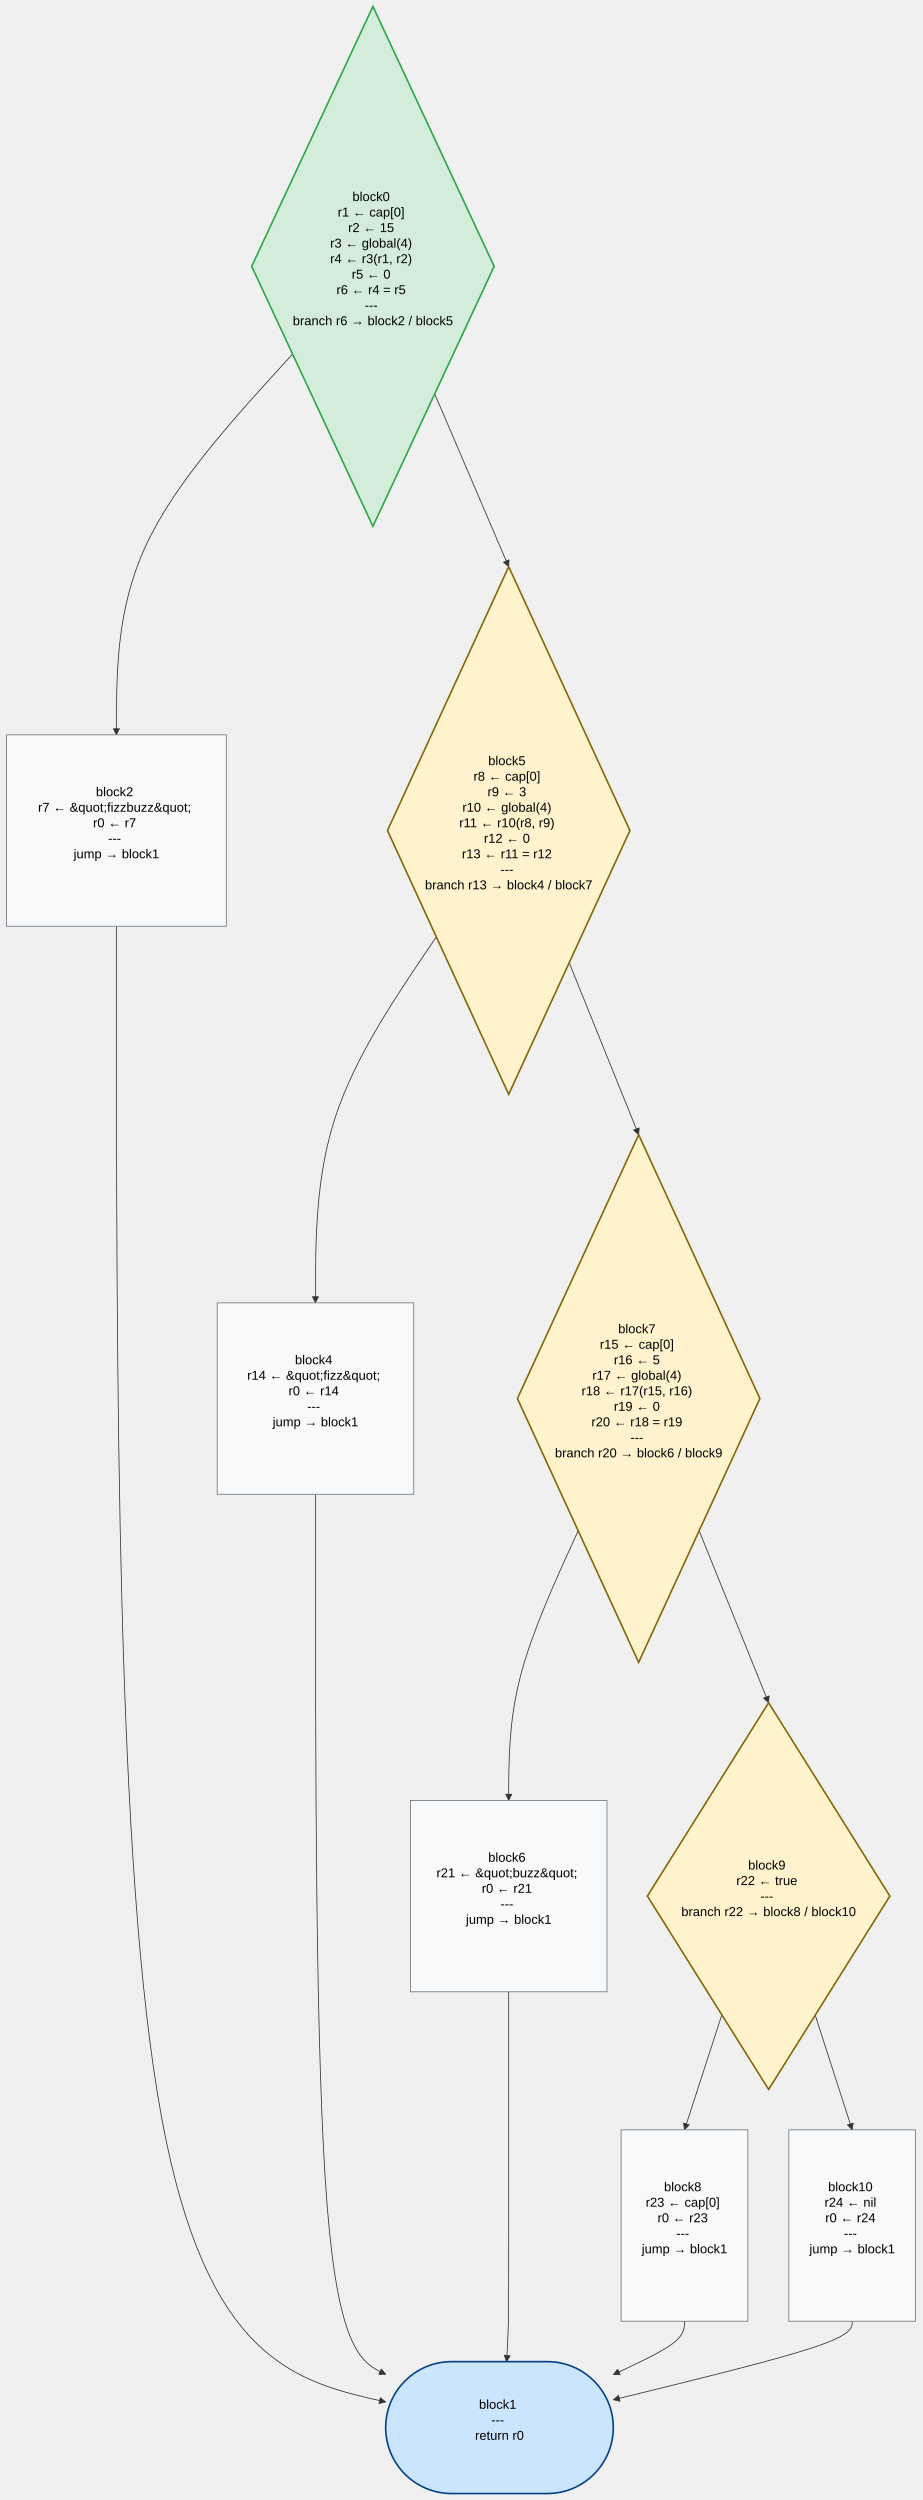
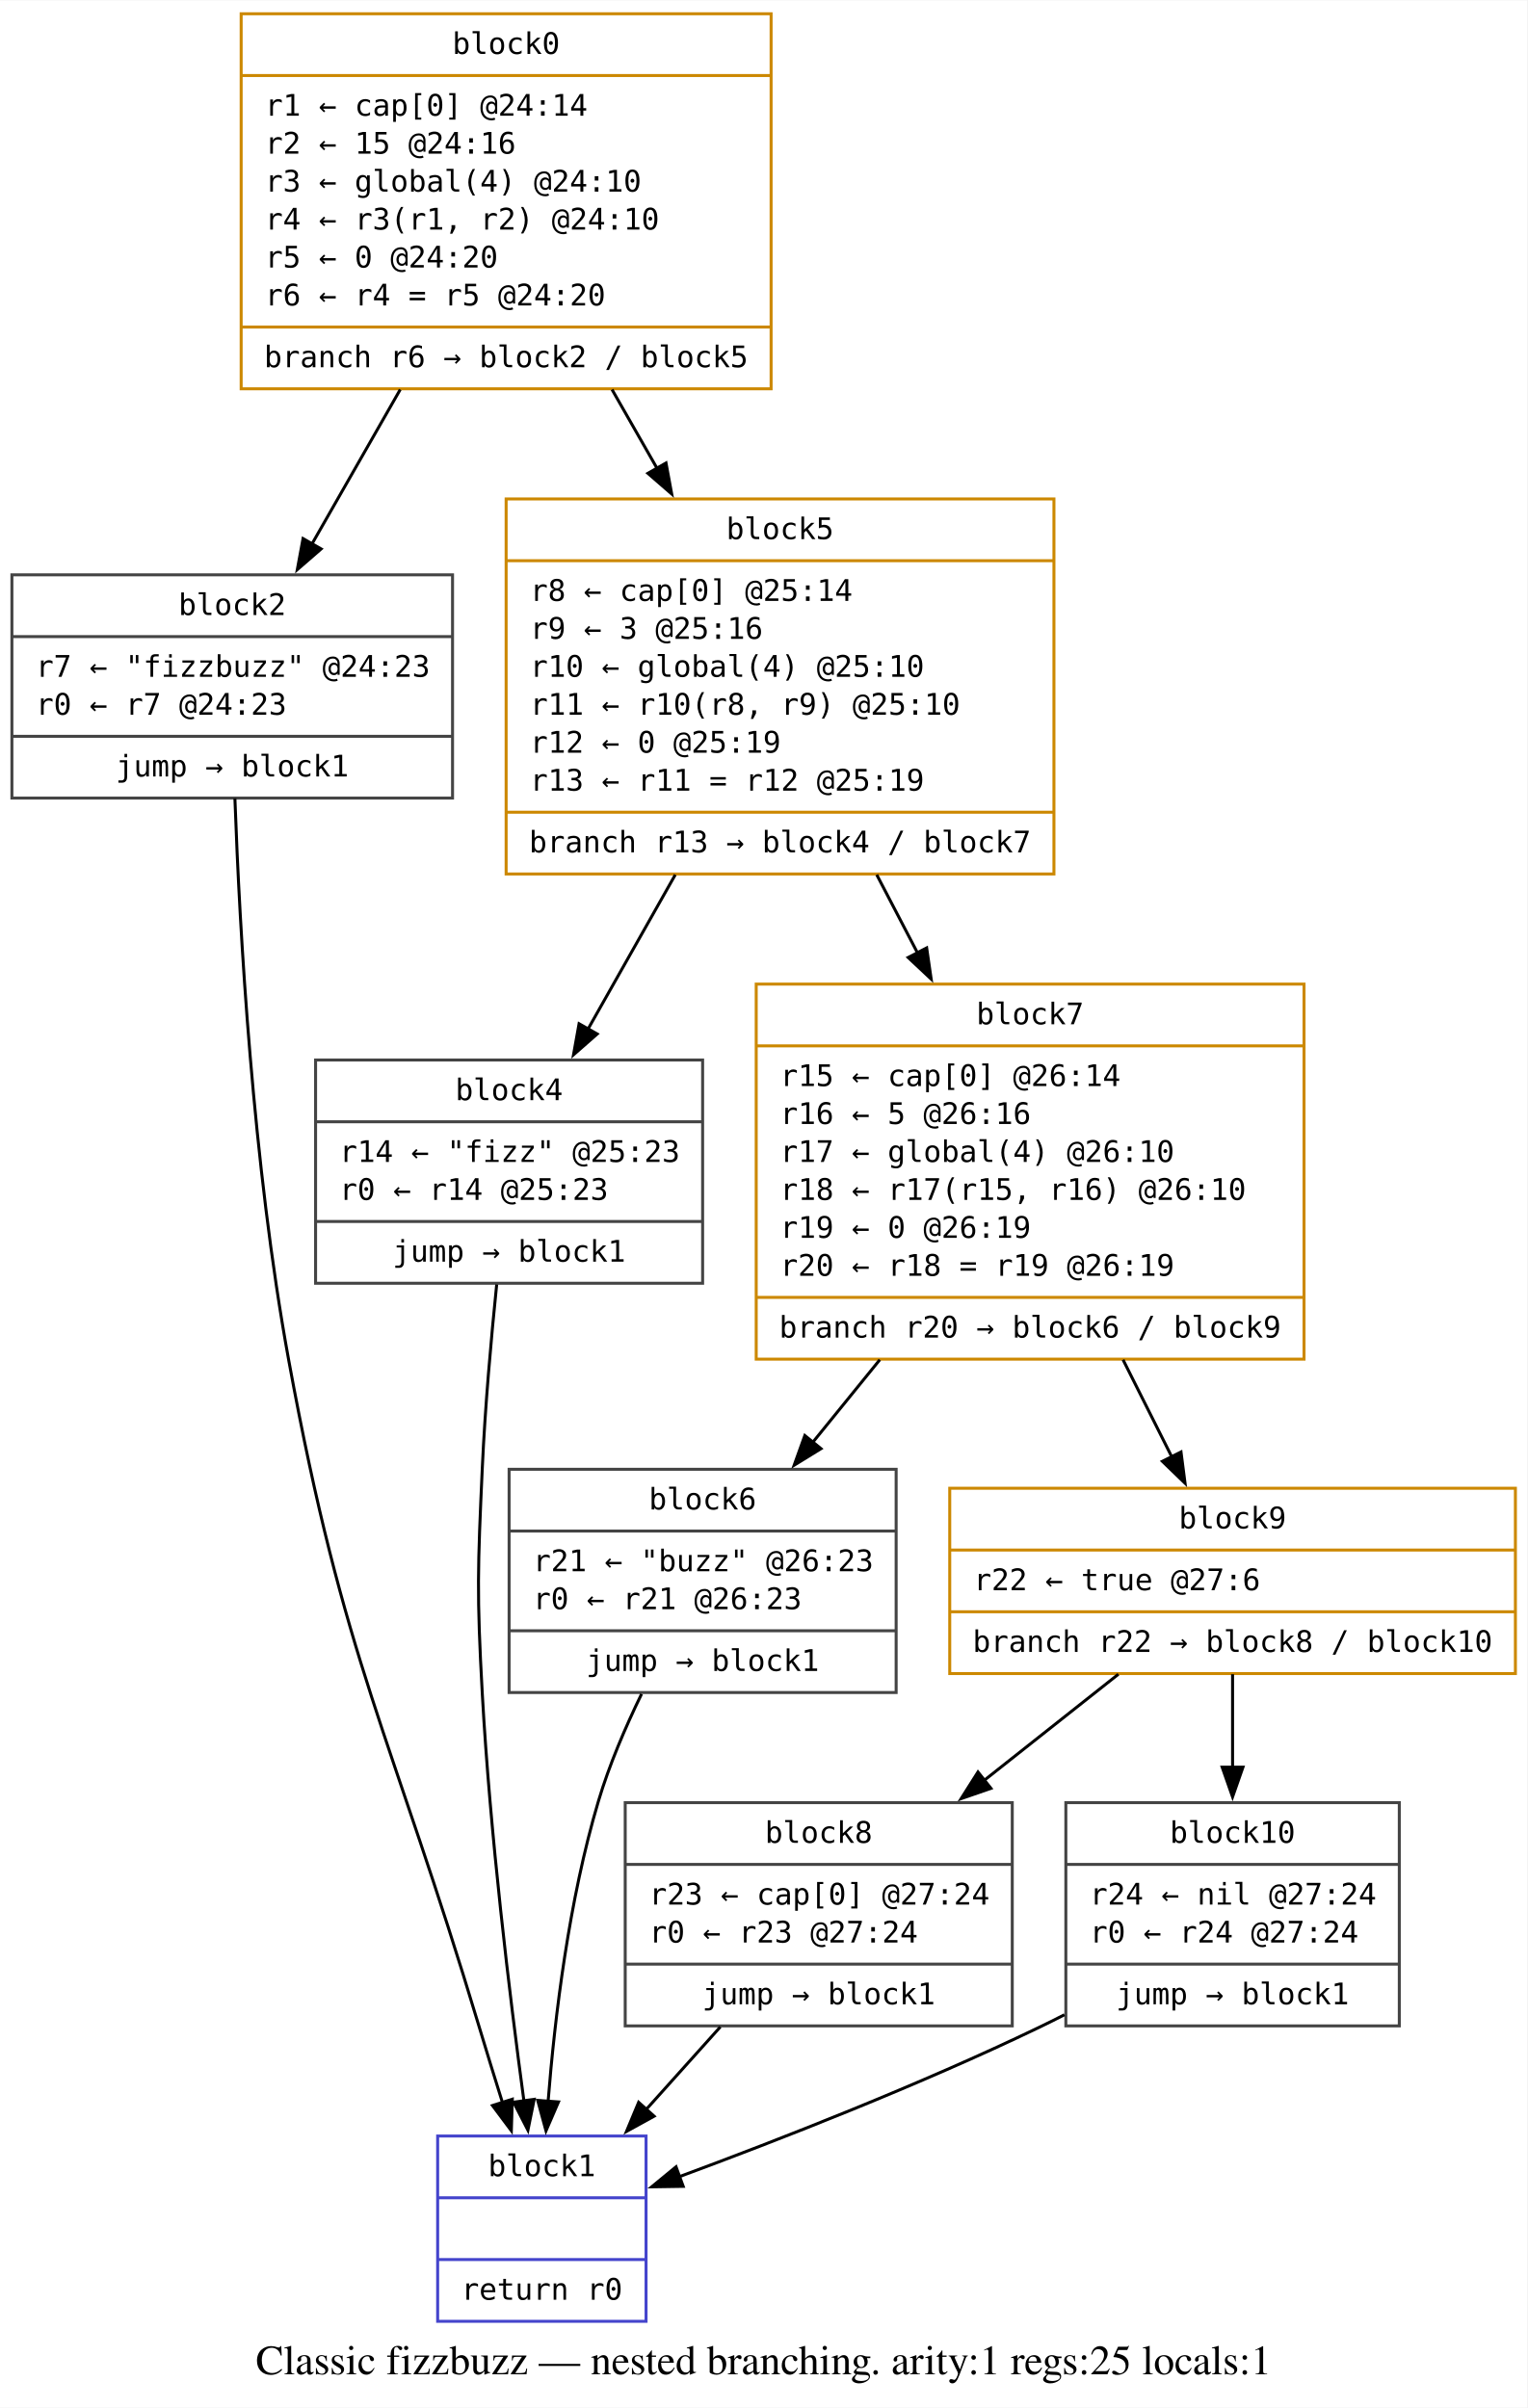
- <svg xmlns="http://www.w3.org/2000/svg" width="1140.8" height="3093.2" viewBox="-8 -8 1140.8 3093.2" class="mermaid">
-   <style>
- 
- .mermaid {
-   font-family: trebuchet ms, verdana, arial, sans-serif;
-   font-size: 16px;
- }
- 
- .node rect,
- .node polygon,
- .node circle,
- .node ellipse,
- .node path {
-   fill: #ECECFF;
-   stroke: #9370DB;
-   stroke-width: 1px;
- }
- 
- .node line {
-   stroke: #9370DB;
-   stroke-width: 1px;
- }
- 
- .node .label {
-   fill: #333333;
- }
- 
- .node text {
-   fill: #333333;
-   font-family: trebuchet ms, verdana, arial, sans-serif;
-   font-size: 16px;
- }
- 
- .edge-path {
-   fill: none;
-   stroke: #333333;
-   stroke-width: 1px;
- }
- 
- .edge-label {
-   fill: #333333;
-   font-family: trebuchet ms, verdana, arial, sans-serif;
- }
- 
- .edge-label-bg {
-   fill: rgba(232, 232, 232, 0.8);
- }
- 
- .subgraph {
-   fill: #ffffde;
-   stroke: #aaaa33;
-   stroke-width: 1px;
- }
- 
- .subgraph-title {
-   fill: #333333;
-   font-weight: bold;
- }
- 
- .cluster rect {
-   fill: #ffffde;
-   stroke: #aaaa33;
-   stroke-width: 1px;
-   rx: 5px;
-   ry: 5px;
- }
- 
- .cluster-label {
-   fill: #333333;
-   font-family: trebuchet ms, verdana, arial, sans-serif;
-   font-size: 16px;
-   font-weight: bold;
- }
- 
- marker path {
-   fill: #333333;
-   stroke: #333333;
- }
- 
-   </style>
-   <defs>
-     <marker id="arrow_point" viewBox="0 0 10 10" refX="10" refY="5" markerWidth="8" markerHeight="8" orient="auto" markerUnits="userSpaceOnUse">
-       <path d="M 0 0 L 10 5 L 0 10 z" />
-     </marker>
-     <marker id="arrow_point_start" viewBox="0 0 10 10" refX="4.5" refY="5" markerWidth="8" markerHeight="8" orient="auto" markerUnits="userSpaceOnUse">
-       <path d="M 0 5 L 10 10 L 10 0 z" />
-     </marker>
-     <marker id="arrow_cross" viewBox="0 0 11 11" refX="12" refY="5.2" markerWidth="11" markerHeight="11" orient="auto" markerUnits="userSpaceOnUse">
-       <path d="M 1 1 L 10 10 M 10 1 L 1 10" stroke-width="2" fill="none" />
-     </marker>
-     <marker id="arrow_cross_start" viewBox="0 0 11 11" refX="-1" refY="5.2" markerWidth="11" markerHeight="11" orient="auto" markerUnits="userSpaceOnUse">
-       <path d="M 1 1 L 10 10 M 10 1 L 1 10" fill="none" stroke-width="2" />
-     </marker>
-     <marker id="arrow_circle" viewBox="0 0 10 10" refX="11" refY="5" markerWidth="11" markerHeight="11" orient="auto" markerUnits="userSpaceOnUse">
-       <circle cx="5" cy="5" r="5" />
-     </marker>
-     <marker id="arrow_circle_start" viewBox="0 0 10 10" refX="-1" refY="5" markerWidth="11" markerHeight="11" orient="auto" markerUnits="userSpaceOnUse">
-       <circle cx="5" cy="5" r="5" />
-     </marker>
-   </defs>
-   <g class="root">
-     <g class="clusters">
- 
+ <svg xmlns="http://www.w3.org/2000/svg" width="513pt" height="809pt" viewBox="0.00 0.00 513.00 808.75">
+   <g id="graph0" class="graph" transform="scale(1 1) rotate(0) translate(4 804.75)">
+     <polygon fill="white" stroke="none" points="-4,4 -4,-804.75 509,-804.75 509,4 -4,4" />
+     <text text-anchor="middle" x="252.5" y="-7.2" font-family="Times,serif" font-size="14.00">Classic fizzbuzz — nested branching. arity:1 regs:25 locals:1</text>
+     <g id="node1" class="node">
+       <polygon fill="none" stroke="#cc8800" points="77,-674.25 77,-800.25 255,-800.25 255,-674.25 77,-674.25" />
+       <text text-anchor="middle" x="166" y="-786.75" font-family="monospace" font-size="10.00">block0</text>
+       <polyline fill="none" stroke="#cc8800" points="77,-779.5 255,-779.5" />
+       <text text-anchor="start" x="85" y="-766" font-family="monospace" font-size="10.00">r1 ← cap[0] @24:14</text>
+       <text text-anchor="start" x="85" y="-753.25" font-family="monospace" font-size="10.00">r2 ← 15 @24:16</text>
+       <text text-anchor="start" x="85" y="-740.5" font-family="monospace" font-size="10.00">r3 ← global(4) @24:10</text>
+       <text text-anchor="start" x="85" y="-727.75" font-family="monospace" font-size="10.00">r4 ← r3(r1, r2) @24:10</text>
+       <text text-anchor="start" x="85" y="-715" font-family="monospace" font-size="10.00">r5 ← 0 @24:20</text>
+       <text text-anchor="start" x="85" y="-702.25" font-family="monospace" font-size="10.00">r6 ← r4 = r5 @24:20</text>
+       <polyline fill="none" stroke="#cc8800" points="77,-695 255,-695" />
+       <text text-anchor="middle" x="166" y="-681.5" font-family="monospace" font-size="10.00">branch r6 → block2 / block5</text>
    </g>
-     <g class="edgePaths">
-       <g class="edge" id="edge-L-block0-block2-0">
-         <path d="M 354.02 430.12 C 281.35 509.48, 208.67 588.84, 172.34 667.35 C 136.00 745.87, 136.00 823.53, 136.00 901.20" class="edge-path" stroke-width="1" marker-end="url(#arrow_point)" fill="none" />
-       </g>
-       <g class="edge" id="edge-L-block0-block5-0">
-         <path d="M 529.84 479.31 L 621.40 693.20" class="edge-path" marker-end="url(#arrow_point)" fill="none" stroke-width="1" />
-       </g>
-       <g class="edge" id="edge-L-block2-block1-0">
-         <path d="M 136.00 1138.00 C 136.00 1721.67, 136.00 2305.33, 191.53 2609.66 C 247.07 2913.98, 358.13 2938.96, 469.20 2963.93" class="edge-path" fill="none" stroke-width="1" marker-end="url(#arrow_point)" />
-       </g>
-       <g class="edge" id="edge-L-block5-block4-0">
-         <path d="M 531.87 1151.18 C 482.01 1224.45, 432.16 1297.73, 407.23 1373.20 C 382.30 1448.67, 382.30 1526.33, 382.30 1604.00" class="edge-path" stroke-width="1" fill="none" marker-end="url(#arrow_point)" />
-       </g>
-       <g class="edge" id="edge-L-block5-block7-0">
-         <path d="M 696.24 1183.15 L 782.20 1396.00" class="edge-path" fill="none" stroke-width="1" marker-end="url(#arrow_point)" />
-       </g>
-       <g class="edge" id="edge-L-block4-block1-0">
-         <path d="M 382.30 1840.80 C 382.30 2190.20, 382.30 2539.60, 396.78 2721.08 C 411.27 2902.56, 440.23 2916.12, 469.20 2929.68" class="edge-path" fill="none" stroke-width="1" marker-end="url(#arrow_point)" />
-       </g>
-       <g class="edge" id="edge-L-block7-block6-0">
-         <path d="M 707.36 1885.95 C 678.71 1948.57, 650.05 2011.18, 635.73 2066.79 C 621.40 2122.40, 621.40 2171.00, 621.40 2219.60" class="edge-path" fill="none" marker-end="url(#arrow_point)" stroke-width="1" />
-       </g>
-       <g class="edge" id="edge-L-block7-block9-0">
-         <path d="M 857.04 1885.95 L 943.00 2098.80" class="edge-path" stroke-width="1" fill="none" marker-end="url(#arrow_point)" />
-       </g>
-       <g class="edge" id="edge-L-block6-block1-0">
-         <path d="M 621.40 2456.40 C 621.40 2505.00, 621.40 2553.60, 621.40 2601.80 C 621.40 2650.00, 621.40 2697.80, 621.40 2745.60 C 621.40 2793.40, 621.40 2841.20, 620.95 2869.27 C 619.62 2905.67, 618.73 2914.00, 618.73 2914.00" class="edge-path" fill="none" stroke-width="1" marker-end="url(#arrow_point)" />
-       </g>
-       <g class="edge" id="edge-L-block9-block8-0">
-         <path d="M 885.12 2484.90 L 838.90 2627.20" class="edge-path" stroke-width="1" marker-end="url(#arrow_point)" fill="none" />
-       </g>
-       <g class="edge" id="edge-L-block9-block10-0">
-         <path d="M 1000.64 2485.28 L 1046.40 2627.20" class="edge-path" fill="none" marker-end="url(#arrow_point)" stroke-width="1" />
-       </g>
-       <g class="edge" id="edge-L-block8-block1-0">
-         <path d="M 838.90 2864.00 C 838.90 2872.33, 838.90 2880.67, 824.22 2891.67 C 809.53 2902.68, 780.17 2916.35, 750.80 2930.03" class="edge-path" fill="none" stroke-width="1" marker-end="url(#arrow_point)" />
-       </g>
-       <g class="edge" id="edge-L-block10-block1-0">
-         <path d="M 1046.40 2864.00 C 1046.40 2872.33, 1046.40 2880.67, 997.13 2896.87 C 947.87 2913.07, 849.33 2937.14, 750.80 2961.21" class="edge-path" fill="none" marker-end="url(#arrow_point)" stroke-width="1" />
-       </g>
+     <g id="node2" class="node">
+       <polygon fill="none" stroke="#444444" points="0,-536.75 0,-611.75 148,-611.75 148,-536.75 0,-536.75" />
+       <text text-anchor="middle" x="74" y="-598.25" font-family="monospace" font-size="10.00">block2</text>
+       <polyline fill="none" stroke="#444444" points="0,-591 148,-591" />
+       <text text-anchor="start" x="8" y="-577.5" font-family="monospace" font-size="10.00">r7 ← "fizzbuzz" @24:23</text>
+       <text text-anchor="start" x="8" y="-564.75" font-family="monospace" font-size="10.00">r0 ← r7 @24:23</text>
+       <polyline fill="none" stroke="#444444" points="0,-557.5 148,-557.5" />
+       <text text-anchor="middle" x="74" y="-544" font-family="monospace" font-size="10.00">jump → block1</text>
    </g>
-     <g class="edgeLabels">
- 
+     <g id="edge1" class="edge">
+       <path fill="none" stroke="black" d="M130.43,-674C120.55,-656.71 109.99,-638.23 100.71,-621.99" />
+       <polygon fill="black" stroke="black" points="103.86,-620.46 95.86,-613.51 97.79,-623.93 103.86,-620.46" />
    </g>
-     <g class="nodes">
-       <g class="node" id="node-block0">
-         <polygon points="453.4,0 603.4,321.6 453.4,643.2 303.4,321.6" style="fill:#d4edda !important;stroke:#28a745 !important;stroke-width:2px !important" />
-         <text x="453.4" y="321.6" class="label" style="fill: #000000" text-anchor="middle" dominant-baseline="central">
-           <tspan x="453.4" y="321.6" dy="-5.4em">block0</tspan>
-           <tspan x="453.4" dy="1.2em" />
-           <tspan x="453.4" dy="1.2em">r1 ← cap[0]</tspan>
-           <tspan x="453.4" dy="1.2em">r2 ← 15</tspan>
-           <tspan x="453.4" dy="1.2em">r3 ← global(4)</tspan>
-           <tspan x="453.4" dy="1.2em">r4 ← r3(r1, r2)</tspan>
-           <tspan x="453.4" dy="1.2em">r5 ← 0</tspan>
-           <tspan x="453.4" dy="1.2em">r6 ← r4 = r5</tspan>
-           <tspan x="453.4" dy="1.2em">---</tspan>
-           <tspan x="453.4" dy="1.2em">branch r6 → block2 / block5</tspan>
-         </text>
-       </g>
-       <g class="node" id="node-block1">
-         <path d="M 550.8 2914 H 669.2 A 81.6 81.6 0 0 1 669.2 3077.2 H 550.8 A 81.6 81.6 0 0 1 550.8 2914 Z" style="fill:#cce5ff !important;stroke:#004085 !important;stroke-width:2px !important" />
-         <text x="610" y="2995.6" class="label" style="fill: #000000" dominant-baseline="central" text-anchor="middle">
-           <tspan x="610" y="2995.6" dy="-1.8em">block1</tspan>
-           <tspan x="610" dy="1.2em" />
-           <tspan x="610" dy="1.2em">---</tspan>
-           <tspan x="610" dy="1.2em">return r0</tspan>
-         </text>
-       </g>
-       <g class="node" id="node-block10">
-         <rect x="968" y="2627.2" width="156.8" height="236.8" style="fill:#f8f9fa !important;stroke:#6c757d !important" />
-         <text x="1046.4" y="2745.6" class="label" style="fill: #000000" text-anchor="middle" dominant-baseline="central">
-           <tspan x="1046.4" y="2745.6" dy="-3em">block10</tspan>
-           <tspan x="1046.4" dy="1.2em" />
-           <tspan x="1046.4" dy="1.2em">r24 ← nil</tspan>
-           <tspan x="1046.4" dy="1.2em">r0 ← r24</tspan>
-           <tspan x="1046.4" dy="1.2em">---</tspan>
-           <tspan x="1046.4" dy="1.2em">jump → block1</tspan>
-         </text>
-       </g>
-       <g class="node" id="node-block2">
-         <rect x="0" y="901.2" width="272" height="236.8" style="fill:#f8f9fa !important;stroke:#6c757d !important" />
-         <text x="136" y="1019.6" class="label" dominant-baseline="central" style="fill: #000000" text-anchor="middle">
-           <tspan x="136" y="1019.6" dy="-3em">block2</tspan>
-           <tspan x="136" dy="1.2em" />
-           <tspan x="136" dy="1.2em">r7 ← &amp;quot;fizzbuzz&amp;quot;</tspan>
-           <tspan x="136" dy="1.2em">r0 ← r7</tspan>
-           <tspan x="136" dy="1.2em">---</tspan>
-           <tspan x="136" dy="1.2em">jump → block1</tspan>
-         </text>
-       </g>
-       <g class="node" id="node-block4">
-         <rect x="260.7" y="1604" width="243.2" height="236.8" style="fill:#f8f9fa !important;stroke:#6c757d !important" />
-         <text x="382.3" y="1722.4" class="label" style="fill: #000000" dominant-baseline="central" text-anchor="middle">
-           <tspan x="382.3" y="1722.4" dy="-3em">block4</tspan>
-           <tspan x="382.3" dy="1.2em" />
-           <tspan x="382.3" dy="1.2em">r14 ← &amp;quot;fizz&amp;quot;</tspan>
-           <tspan x="382.3" dy="1.2em">r0 ← r14</tspan>
-           <tspan x="382.3" dy="1.2em">---</tspan>
-           <tspan x="382.3" dy="1.2em">jump → block1</tspan>
-         </text>
-       </g>
-       <g class="node" id="node-block5">
-         <polygon points="621.4,693.2 771.4,1019.6 621.4,1346 471.4,1019.6" style="fill:#fff3cd !important;stroke:#856404 !important;stroke-width:2px !important" />
-         <text x="621.4" y="1019.6" class="label" text-anchor="middle" dominant-baseline="central" style="fill: #000000">
-           <tspan x="621.4" y="1019.6" dy="-5.4em">block5</tspan>
-           <tspan x="621.4" dy="1.2em" />
-           <tspan x="621.4" dy="1.2em">r8 ← cap[0]</tspan>
-           <tspan x="621.4" dy="1.2em">r9 ← 3</tspan>
-           <tspan x="621.4" dy="1.2em">r10 ← global(4)</tspan>
-           <tspan x="621.4" dy="1.2em">r11 ← r10(r8, r9)</tspan>
-           <tspan x="621.4" dy="1.2em">r12 ← 0</tspan>
-           <tspan x="621.4" dy="1.2em">r13 ← r11 = r12</tspan>
-           <tspan x="621.4" dy="1.2em">---</tspan>
-           <tspan x="621.4" dy="1.2em">branch r13 → block4 / block7</tspan>
-         </text>
-       </g>
-       <g class="node" id="node-block6">
-         <rect x="499.8" y="2219.6" width="243.2" height="236.8" style="fill:#f8f9fa !important;stroke:#6c757d !important" />
-         <text x="621.4" y="2338" class="label" dominant-baseline="central" style="fill: #000000" text-anchor="middle">
-           <tspan x="621.4" y="2338" dy="-3em">block6</tspan>
-           <tspan x="621.4" dy="1.2em" />
-           <tspan x="621.4" dy="1.2em">r21 ← &amp;quot;buzz&amp;quot;</tspan>
-           <tspan x="621.4" dy="1.2em">r0 ← r21</tspan>
-           <tspan x="621.4" dy="1.2em">---</tspan>
-           <tspan x="621.4" dy="1.2em">jump → block1</tspan>
-         </text>
-       </g>
-       <g class="node" id="node-block7">
-         <polygon points="782.2,1396 932.2,1722.4 782.2,2048.8 632.2,1722.4" style="fill:#fff3cd !important;stroke:#856404 !important;stroke-width:2px !important" />
-         <text x="782.2" y="1722.4" class="label" style="fill: #000000" text-anchor="middle" dominant-baseline="central">
-           <tspan x="782.2" y="1722.4" dy="-5.4em">block7</tspan>
-           <tspan x="782.2" dy="1.2em" />
-           <tspan x="782.2" dy="1.2em">r15 ← cap[0]</tspan>
-           <tspan x="782.2" dy="1.2em">r16 ← 5</tspan>
-           <tspan x="782.2" dy="1.2em">r17 ← global(4)</tspan>
-           <tspan x="782.2" dy="1.2em">r18 ← r17(r15, r16)</tspan>
-           <tspan x="782.2" dy="1.2em">r19 ← 0</tspan>
-           <tspan x="782.2" dy="1.2em">r20 ← r18 = r19</tspan>
-           <tspan x="782.2" dy="1.2em">---</tspan>
-           <tspan x="782.2" dy="1.2em">branch r20 → block6 / block9</tspan>
-         </text>
-       </g>
-       <g class="node" id="node-block8">
-         <rect x="760.5" y="2627.2" width="156.8" height="236.8" style="fill:#f8f9fa !important;stroke:#6c757d !important" />
-         <text x="838.9" y="2745.6" class="label" text-anchor="middle" dominant-baseline="central" style="fill: #000000">
-           <tspan x="838.9" y="2745.6" dy="-3em">block8</tspan>
-           <tspan x="838.9" dy="1.2em" />
-           <tspan x="838.9" dy="1.2em">r23 ← cap[0]</tspan>
-           <tspan x="838.9" dy="1.2em">r0 ← r23</tspan>
-           <tspan x="838.9" dy="1.2em">---</tspan>
-           <tspan x="838.9" dy="1.2em">jump → block1</tspan>
-         </text>
-       </g>
-       <g class="node" id="node-block9">
-         <polygon points="943,2098.8 1093,2338 943,2577.2 793,2338" style="fill:#fff3cd !important;stroke:#856404 !important;stroke-width:2px !important" />
-         <text x="943" y="2338" class="label" text-anchor="middle" dominant-baseline="central" style="fill: #000000">
-           <tspan x="943" y="2338" dy="-2.4em">block9</tspan>
-           <tspan x="943" dy="1.2em" />
-           <tspan x="943" dy="1.2em">r22 ← true</tspan>
-           <tspan x="943" dy="1.2em">---</tspan>
-           <tspan x="943" dy="1.2em">branch r22 → block8 / block10</tspan>
-         </text>
-       </g>
+     <g id="node3" class="node">
+       <polygon fill="none" stroke="#cc8800" points="166,-511.25 166,-637.25 350,-637.25 350,-511.25 166,-511.25" />
+       <text text-anchor="middle" x="258" y="-623.75" font-family="monospace" font-size="10.00">block5</text>
+       <polyline fill="none" stroke="#cc8800" points="166,-616.5 350,-616.5" />
+       <text text-anchor="start" x="174" y="-603" font-family="monospace" font-size="10.00">r8 ← cap[0] @25:14</text>
+       <text text-anchor="start" x="174" y="-590.25" font-family="monospace" font-size="10.00">r9 ← 3 @25:16</text>
+       <text text-anchor="start" x="174" y="-577.5" font-family="monospace" font-size="10.00">r10 ← global(4) @25:10</text>
+       <text text-anchor="start" x="174" y="-564.75" font-family="monospace" font-size="10.00">r11 ← r10(r8, r9) @25:10</text>
+       <text text-anchor="start" x="174" y="-552" font-family="monospace" font-size="10.00">r12 ← 0 @25:19</text>
+       <text text-anchor="start" x="174" y="-539.25" font-family="monospace" font-size="10.00">r13 ← r11 = r12 @25:19</text>
+       <polyline fill="none" stroke="#cc8800" points="166,-532 350,-532" />
+       <text text-anchor="middle" x="258" y="-518.5" font-family="monospace" font-size="10.00">branch r13 → block4 / block7</text>
+     </g>
+     <g id="edge2" class="edge">
+       <path fill="none" stroke="black" d="M201.57,-674C206.53,-665.32 211.66,-656.35 216.71,-647.5" />
+       <polygon fill="black" stroke="black" points="219.7,-649.33 221.62,-638.91 213.62,-645.86 219.7,-649.33" />
+     </g>
+     <g id="node4" class="node">
+       <polygon fill="none" stroke="#4444cc" points="143,-25 143,-87.25 213,-87.25 213,-25 143,-25" />
+       <text text-anchor="middle" x="178" y="-73.75" font-family="monospace" font-size="10.00">block1</text>
+       <polyline fill="none" stroke="#4444cc" points="143,-66.5 213,-66.5" />
+       <text text-anchor="middle" x="178" y="-53" font-family="monospace" font-size="10.00"> </text>
+       <polyline fill="none" stroke="#4444cc" points="143,-45.75 213,-45.75" />
+       <text text-anchor="middle" x="178" y="-32.25" font-family="monospace" font-size="10.00">return r0</text>
+     </g>
+     <g id="edge3" class="edge">
+       <path fill="none" stroke="black" d="M74.9,-536.64C76.51,-491.79 80.93,-413.64 93,-347.75 111.66,-245.91 127.21,-222.91 157,-123.75 159.47,-115.51 162.19,-106.73 164.82,-98.33" />
+       <polygon fill="black" stroke="black" points="168.08,-99.62 167.75,-89.03 161.41,-97.51 168.08,-99.62" />
+     </g>
+     <g id="node5" class="node">
+       <polygon fill="none" stroke="#444444" points="102,-373.75 102,-448.75 232,-448.75 232,-373.75 102,-373.75" />
+       <text text-anchor="middle" x="167" y="-435.25" font-family="monospace" font-size="10.00">block4</text>
+       <polyline fill="none" stroke="#444444" points="102,-428 232,-428" />
+       <text text-anchor="start" x="110" y="-414.5" font-family="monospace" font-size="10.00">r14 ← "fizz" @25:23</text>
+       <text text-anchor="start" x="110" y="-401.75" font-family="monospace" font-size="10.00">r0 ← r14 @25:23</text>
+       <polyline fill="none" stroke="#444444" points="102,-394.5 232,-394.5" />
+       <text text-anchor="middle" x="167" y="-381" font-family="monospace" font-size="10.00">jump → block1</text>
+     </g>
+     <g id="edge4" class="edge">
+       <path fill="none" stroke="black" d="M222.82,-511C213.04,-493.71 202.6,-475.23 193.42,-458.99" />
+       <polygon fill="black" stroke="black" points="196.59,-457.5 188.63,-450.51 190.5,-460.94 196.59,-457.5" />
+     </g>
+     <g id="node6" class="node">
+       <polygon fill="none" stroke="#cc8800" points="250,-348.25 250,-474.25 434,-474.25 434,-348.25 250,-348.25" />
+       <text text-anchor="middle" x="342" y="-460.75" font-family="monospace" font-size="10.00">block7</text>
+       <polyline fill="none" stroke="#cc8800" points="250,-453.5 434,-453.5" />
+       <text text-anchor="start" x="258" y="-440" font-family="monospace" font-size="10.00">r15 ← cap[0] @26:14</text>
+       <text text-anchor="start" x="258" y="-427.25" font-family="monospace" font-size="10.00">r16 ← 5 @26:16</text>
+       <text text-anchor="start" x="258" y="-414.5" font-family="monospace" font-size="10.00">r17 ← global(4) @26:10</text>
+       <text text-anchor="start" x="258" y="-401.75" font-family="monospace" font-size="10.00">r18 ← r17(r15, r16) @26:10</text>
+       <text text-anchor="start" x="258" y="-389" font-family="monospace" font-size="10.00">r19 ← 0 @26:19</text>
+       <text text-anchor="start" x="258" y="-376.25" font-family="monospace" font-size="10.00">r20 ← r18 = r19 @26:19</text>
+       <polyline fill="none" stroke="#cc8800" points="250,-369 434,-369" />
+       <text text-anchor="middle" x="342" y="-355.5" font-family="monospace" font-size="10.00">branch r20 → block6 / block9</text>
+     </g>
+     <g id="edge5" class="edge">
+       <path fill="none" stroke="black" d="M290.48,-511C294.96,-502.42 299.59,-493.54 304.15,-484.79" />
+       <polygon fill="black" stroke="black" points="307.25,-486.42 308.77,-475.94 301.04,-483.19 307.25,-486.42" />
+     </g>
+     <g id="edge6" class="edge">
+       <path fill="none" stroke="black" d="M162.83,-373.35C160.94,-354.88 158.93,-332.16 158,-311.75 156.46,-278.01 156.12,-269.48 158,-235.75 160.63,-188.66 167.12,-134.91 172.01,-98.78" />
+       <polygon fill="black" stroke="black" points="175.43,-99.58 173.32,-89.2 168.49,-98.63 175.43,-99.58" />
+     </g>
+     <g id="node7" class="node">
+       <polygon fill="none" stroke="#444444" points="167,-236.25 167,-311.25 297,-311.25 297,-236.25 167,-236.25" />
+       <text text-anchor="middle" x="232" y="-297.75" font-family="monospace" font-size="10.00">block6</text>
+       <polyline fill="none" stroke="#444444" points="167,-290.5 297,-290.5" />
+       <text text-anchor="start" x="175" y="-277" font-family="monospace" font-size="10.00">r21 ← "buzz" @26:23</text>
+       <text text-anchor="start" x="175" y="-264.25" font-family="monospace" font-size="10.00">r0 ← r21 @26:23</text>
+       <polyline fill="none" stroke="#444444" points="167,-257 297,-257" />
+       <text text-anchor="middle" x="232" y="-243.5" font-family="monospace" font-size="10.00">jump → block1</text>
+     </g>
+     <g id="edge7" class="edge">
+       <path fill="none" stroke="black" d="M291.51,-348.05C283.88,-338.66 276.14,-329.12 268.88,-320.17" />
+       <polygon fill="black" stroke="black" points="271.76,-318.18 262.74,-312.62 266.33,-322.59 271.76,-318.18" />
+     </g>
+     <g id="node8" class="node">
+       <polygon fill="none" stroke="#cc8800" points="315,-242.62 315,-304.88 505,-304.88 505,-242.62 315,-242.62" />
+       <text text-anchor="middle" x="410" y="-291.38" font-family="monospace" font-size="10.00">block9</text>
+       <polyline fill="none" stroke="#cc8800" points="315,-284.12 505,-284.12" />
+       <text text-anchor="start" x="323" y="-270.62" font-family="monospace" font-size="10.00">r22 ← true @27:6</text>
+       <polyline fill="none" stroke="#cc8800" points="315,-263.38 505,-263.38" />
+       <text text-anchor="middle" x="410" y="-249.88" font-family="monospace" font-size="10.00">branch r22 → block8 / block10</text>
+     </g>
+     <g id="edge8" class="edge">
+       <path fill="none" stroke="black" d="M373.21,-348.05C378.76,-337 384.4,-325.75 389.55,-315.49" />
+       <polygon fill="black" stroke="black" points="392.68,-317.07 394.04,-306.56 386.42,-313.93 392.68,-317.07" />
+     </g>
+     <g id="edge9" class="edge">
+       <path fill="none" stroke="black" d="M211.49,-235.76C206.01,-224.49 200.61,-211.87 197,-199.75 187.12,-166.61 182.37,-127.61 180.09,-98.77" />
+       <polygon fill="black" stroke="black" points="183.59,-98.71 179.39,-88.99 176.61,-99.21 183.59,-98.71" />
+     </g>
+     <g id="node9" class="node">
+       <polygon fill="none" stroke="#444444" points="206,-124.25 206,-199.25 336,-199.25 336,-124.25 206,-124.25" />
+       <text text-anchor="middle" x="271" y="-185.75" font-family="monospace" font-size="10.00">block8</text>
+       <polyline fill="none" stroke="#444444" points="206,-178.5 336,-178.5" />
+       <text text-anchor="start" x="214" y="-165" font-family="monospace" font-size="10.00">r23 ← cap[0] @27:24</text>
+       <text text-anchor="start" x="214" y="-152.25" font-family="monospace" font-size="10.00">r0 ← r23 @27:24</text>
+       <polyline fill="none" stroke="#444444" points="206,-145 336,-145" />
+       <text text-anchor="middle" x="271" y="-131.5" font-family="monospace" font-size="10.00">jump → block1</text>
+     </g>
+     <g id="edge10" class="edge">
+       <path fill="none" stroke="black" d="M371.65,-242.4C357.68,-231.34 341.59,-218.61 326.43,-206.62" />
+       <polygon fill="black" stroke="black" points="328.84,-204.06 318.82,-200.59 324.49,-209.55 328.84,-204.06" />
+     </g>
+     <g id="node10" class="node">
+       <polygon fill="none" stroke="#444444" points="354,-124.25 354,-199.25 466,-199.25 466,-124.25 354,-124.25" />
+       <text text-anchor="middle" x="410" y="-185.75" font-family="monospace" font-size="10.00">block10</text>
+       <polyline fill="none" stroke="#444444" points="354,-178.5 466,-178.5" />
+       <text text-anchor="start" x="362" y="-165" font-family="monospace" font-size="10.00">r24 ← nil @27:24</text>
+       <text text-anchor="start" x="362" y="-152.25" font-family="monospace" font-size="10.00">r0 ← r24 @27:24</text>
+       <polyline fill="none" stroke="#444444" points="354,-145 466,-145" />
+       <text text-anchor="middle" x="410" y="-131.5" font-family="monospace" font-size="10.00">jump → block1</text>
+     </g>
+     <g id="edge11" class="edge">
+       <path fill="none" stroke="black" d="M410,-242.4C410,-232.69 410,-221.68 410,-211.02" />
+       <polygon fill="black" stroke="black" points="413.5,-211.17 410,-201.17 406.5,-211.17 413.5,-211.17" />
+     </g>
+     <g id="edge12" class="edge">
+       <path fill="none" stroke="black" d="M237.95,-123.92C229.88,-114.93 221.22,-105.28 213.05,-96.18" />
+       <polygon fill="black" stroke="black" points="215.71,-93.91 206.43,-88.8 210.51,-98.58 215.71,-93.91" />
+     </g>
+     <g id="edge13" class="edge">
+       <path fill="none" stroke="black" d="M353.53,-127.99C350.66,-126.52 347.81,-125.1 345,-123.75 305.03,-104.51 257.97,-86.1 224.01,-73.53" />
+       <polygon fill="black" stroke="black" points="225.48,-70.34 214.89,-70.18 223.07,-76.91 225.48,-70.34" />
    </g>
  </g>
</svg>
